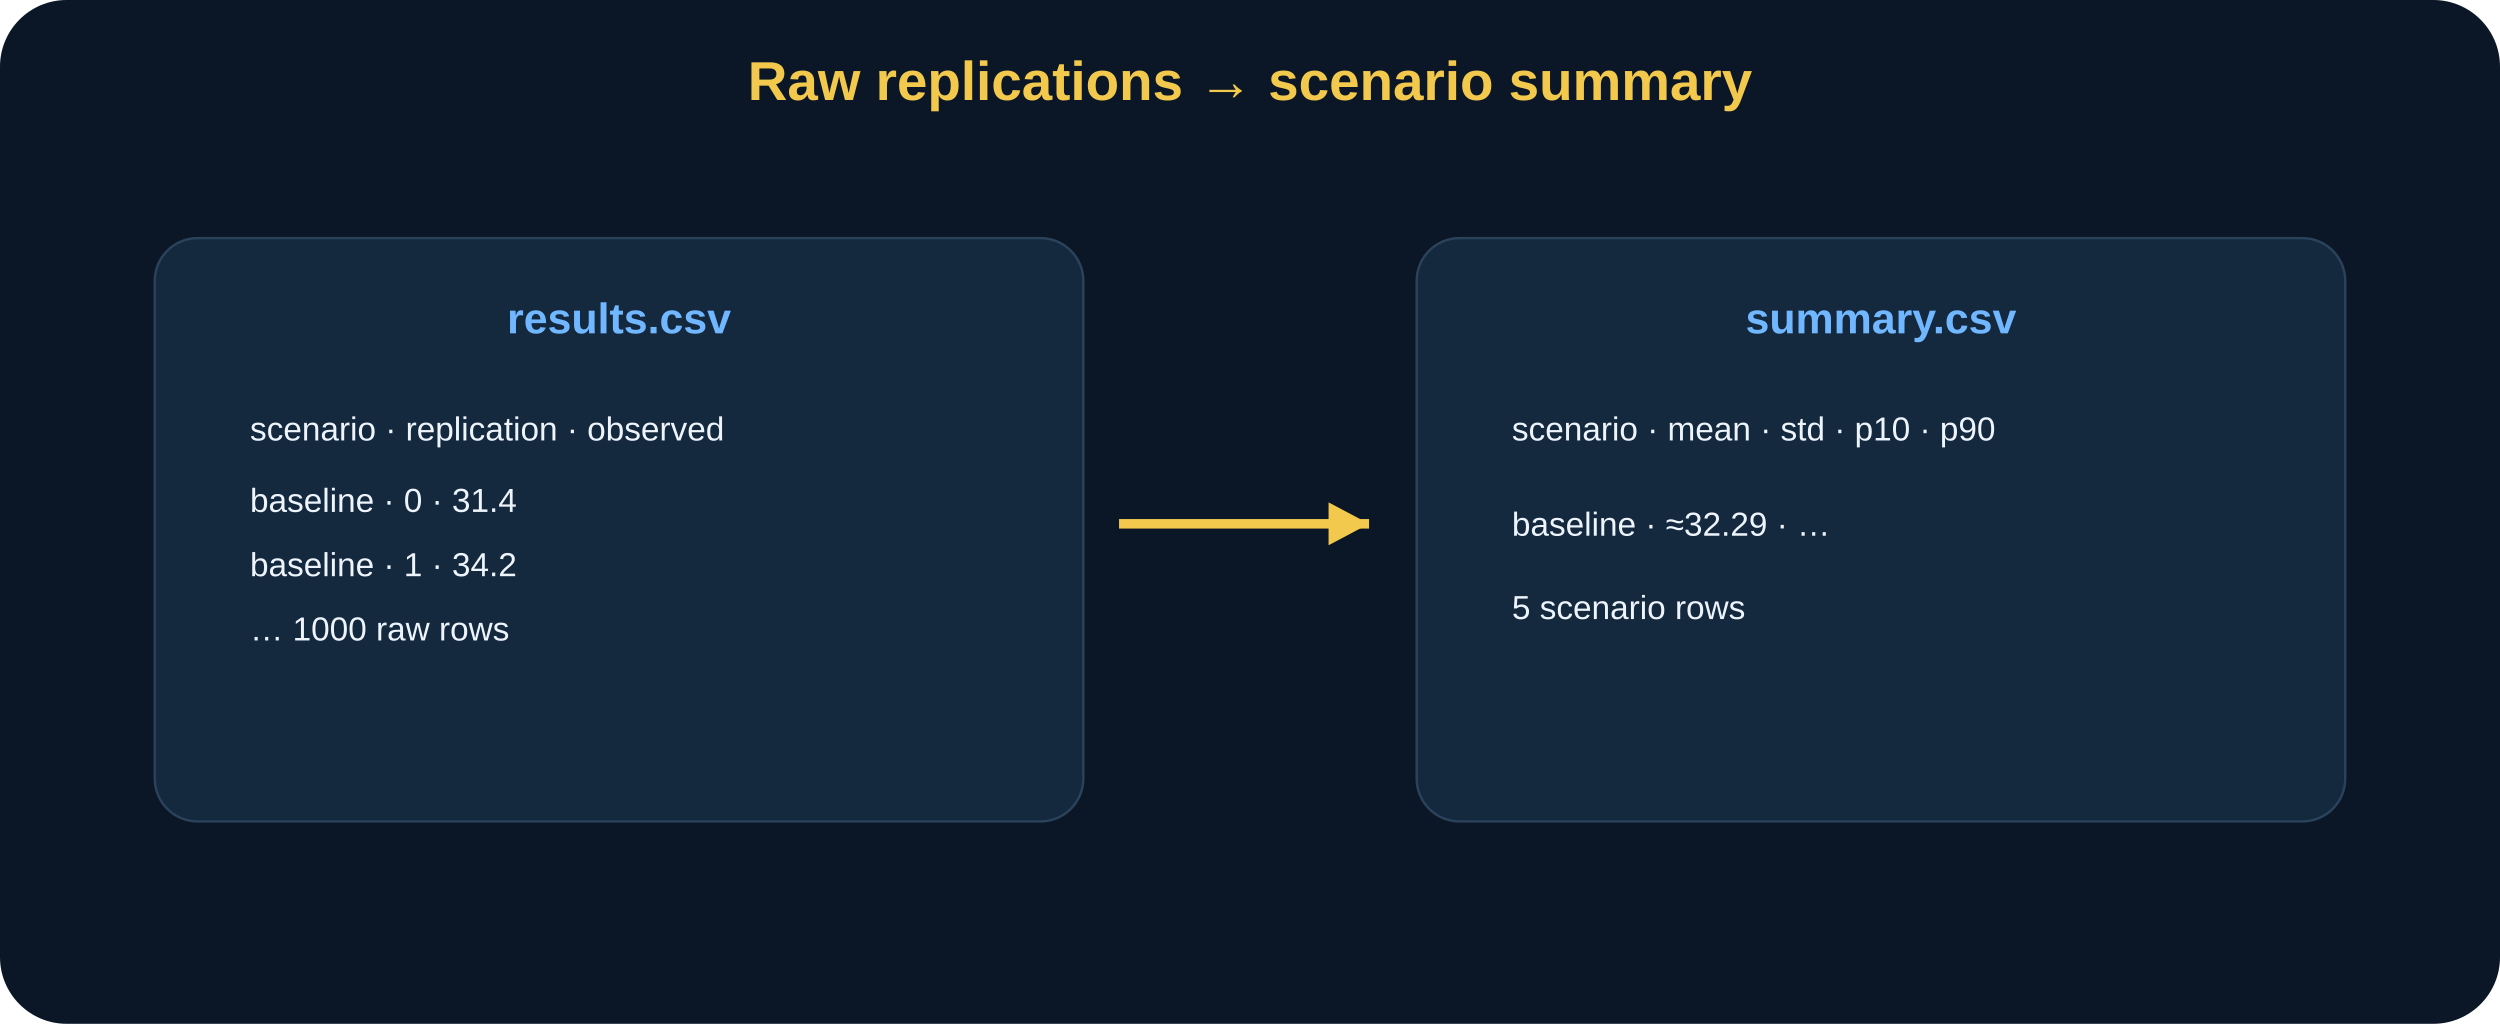
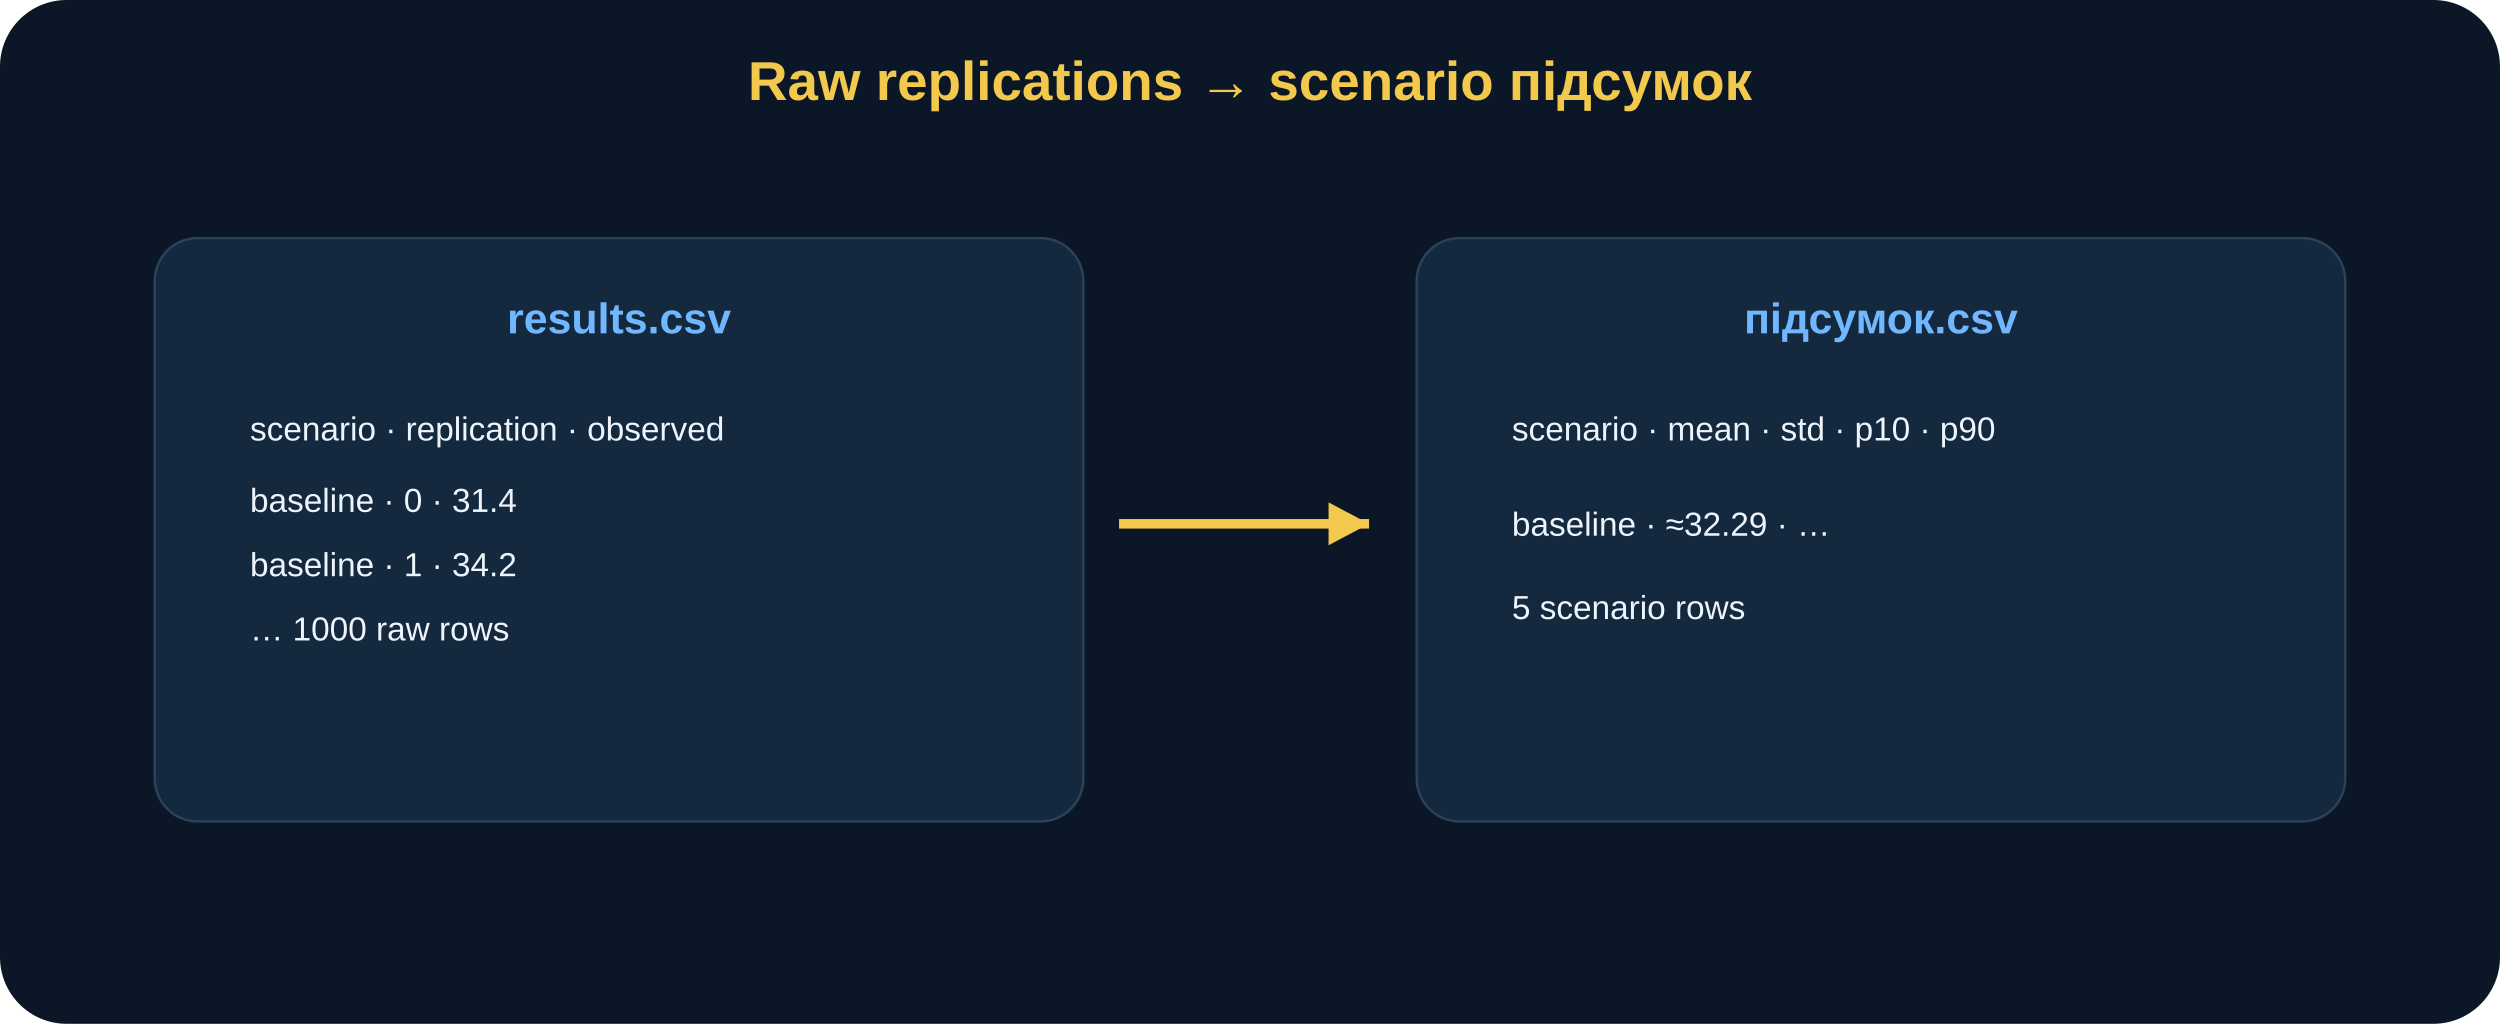
<svg xmlns="http://www.w3.org/2000/svg" viewBox="0 0 1050 430">
  <rect width="1050" height="430" rx="28" fill="#0b1726" />
  <g font-family="Arial,sans-serif">
-     <text x="525" y="42" text-anchor="middle" fill="#f2c94c" font-size="23" font-weight="700">Raw replications → scenario summary</text>
+     <text x="525" y="42" text-anchor="middle" fill="#f2c94c" font-size="23" font-weight="700">Raw replications → scenario підсумок</text>
    <rect x="65" y="100" width="390" height="245" rx="18" fill="#14283e" stroke="#2a435b" />
    <rect x="595" y="100" width="390" height="245" rx="18" fill="#14283e" stroke="#2a435b" />
    <text x="260" y="140" text-anchor="middle" fill="#70b7ff" font-size="18" font-weight="700">results.csv</text>
-     <text x="790" y="140" text-anchor="middle" fill="#70b7ff" font-size="18" font-weight="700">summary.csv</text>
+     <text x="790" y="140" text-anchor="middle" fill="#70b7ff" font-size="18" font-weight="700">підсумок.csv</text>
    <g fill="#edf4fb" font-size="14">
      <text x="105" y="185">scenario · replication · observed</text>
      <text x="105" y="215">baseline · 0 · 31.4</text>
      <text x="105" y="242">baseline · 1 · 34.2</text>
      <text x="105" y="269">… 1000 raw rows</text>
      <text x="635" y="185">scenario · mean · std · p10 · p90</text>
      <text x="635" y="225">baseline · ≈32.29 · …</text>
      <text x="635" y="260">5 scenario rows</text>
    </g>
    <path d="M470 220h105" stroke="#f2c94c" stroke-width="4" />
    <polygon points="575,220 558,211 558,229" fill="#f2c94c" />
  </g>
</svg>
